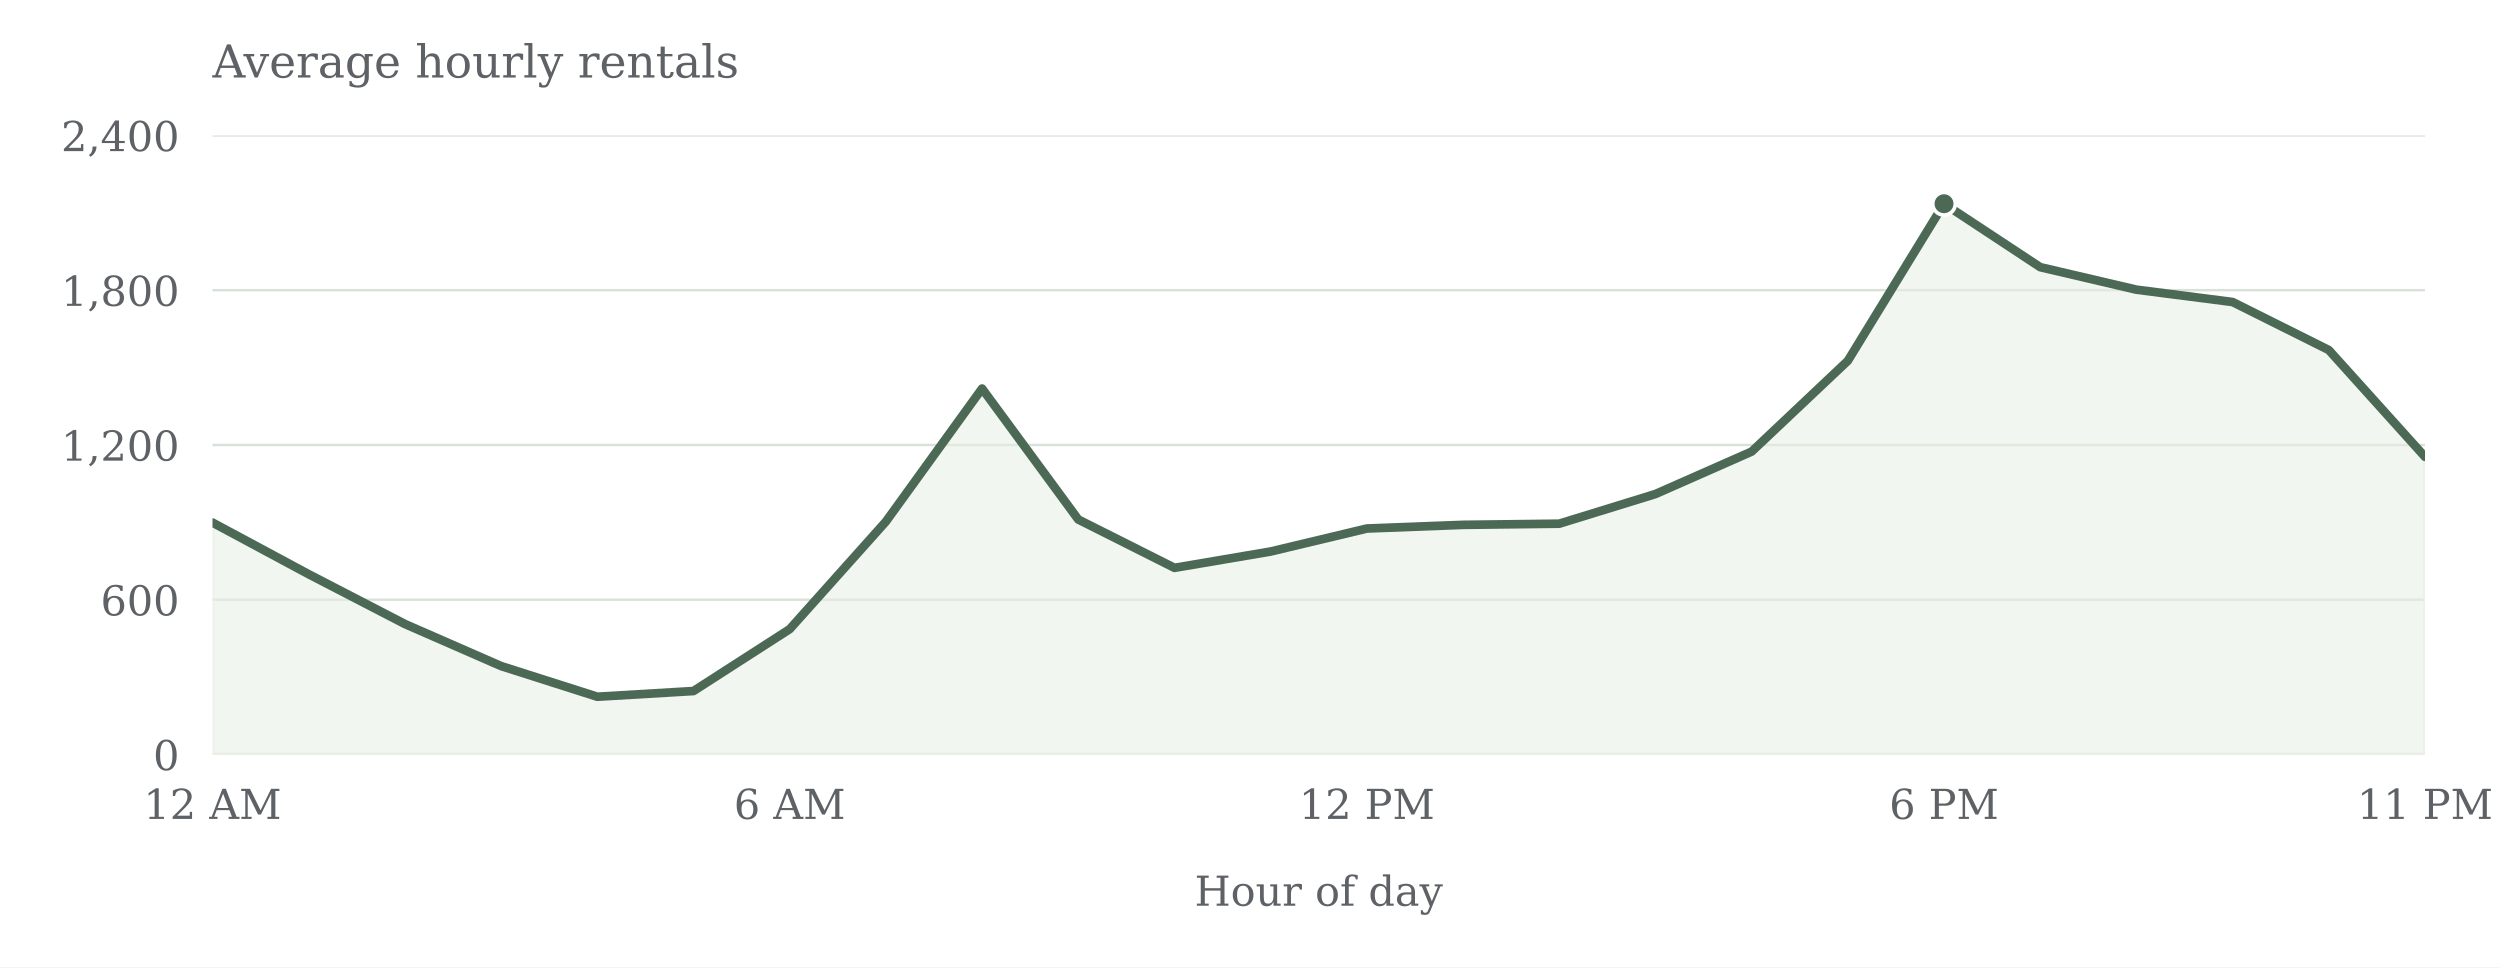
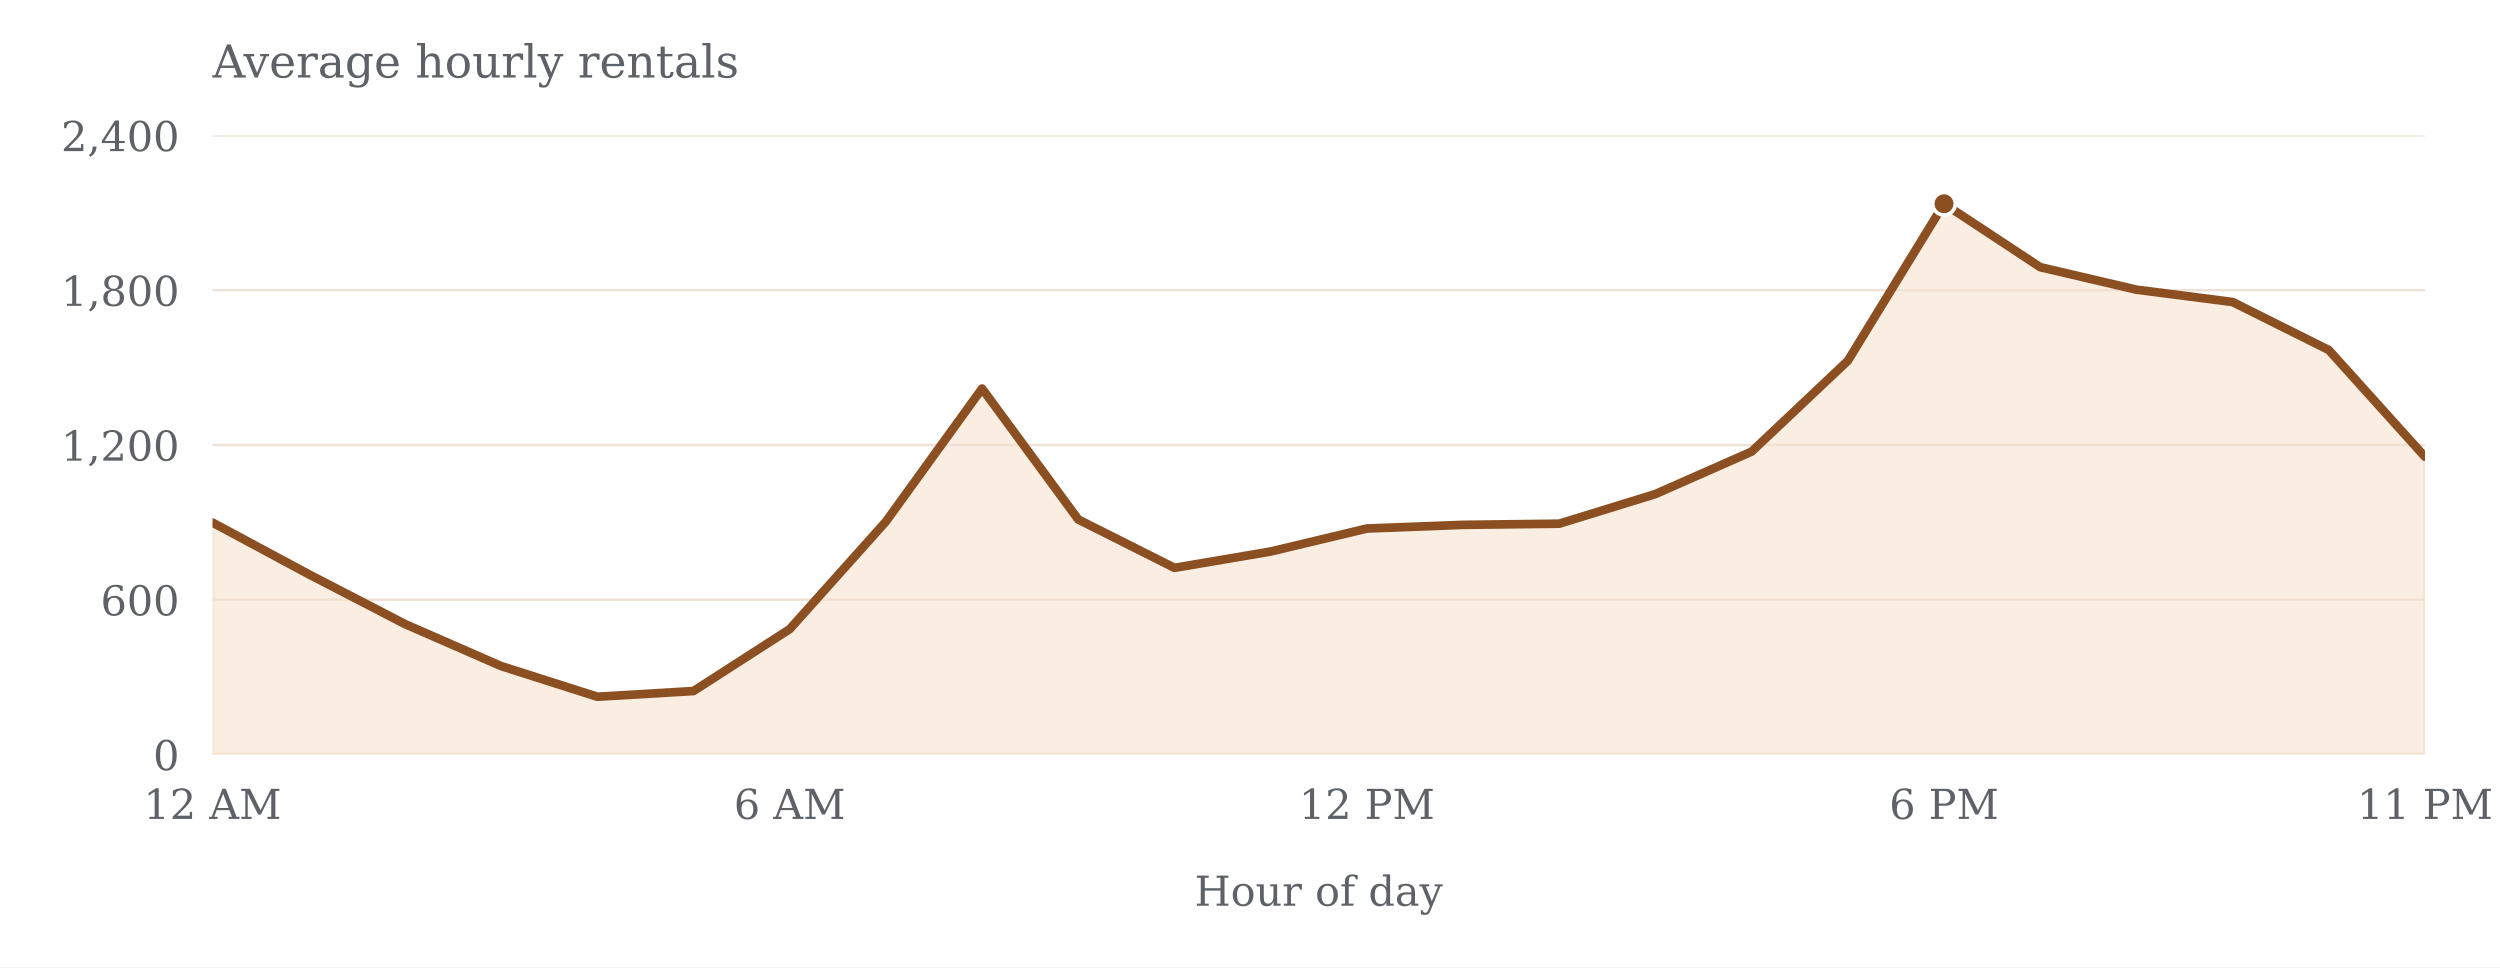
<svg xmlns="http://www.w3.org/2000/svg" xmlns:xlink="http://www.w3.org/1999/xlink" width="604.8pt" height="234pt" viewBox="0 0 604.8 234" version="1.1">
  <defs>
    <style type="text/css">*{stroke-linejoin: round; stroke-linecap: butt}</style>
  </defs>
  <g id="figure_1">
    <g id="patch_1">
      <path d="M 0 234  L 604.8 234  L 604.8 0  L 0 0  z " style="fill: #ffffff" />
    </g>
    <g id="axes_1">
      <g id="patch_2">
        <path d="M 51.408 182.52  L 586.656 182.52  L 586.656 32.76  L 51.408 32.76  z " style="fill: #ffffff" />
      </g>
      <g id="matplotlib.axis_1">
        <g id="xtick_1">
          <g id="line2d_1" />
          <g id="text_1">
            <text style="font-size: 10px; font-family: 'DejaVu Serif'; text-anchor: middle; fill: #5e6266" x="51.408" y="198.118" transform="rotate(-0 51.408 198.1177)">12 AM</text>
          </g>
        </g>
        <g id="xtick_2">
          <g id="line2d_2" />
          <g id="text_2">
            <text style="font-size: 10px; font-family: 'DejaVu Serif'; text-anchor: middle; fill: #5e6266" x="191.038" y="198.118" transform="rotate(-0 191.0379 198.1177)">6 AM</text>
          </g>
        </g>
        <g id="xtick_3">
          <g id="line2d_3" />
          <g id="text_3">
            <text style="font-size: 10px; font-family: 'DejaVu Serif'; text-anchor: middle; fill: #5e6266" x="330.668" y="198.118" transform="rotate(-0 330.6678 198.1177)">12 PM</text>
          </g>
        </g>
        <g id="xtick_4">
          <g id="line2d_4" />
          <g id="text_4">
            <text style="font-size: 10px; font-family: 'DejaVu Serif'; text-anchor: middle; fill: #5e6266" x="470.298" y="198.118" transform="rotate(-0 470.2977 198.1177)">6 PM</text>
          </g>
        </g>
        <g id="xtick_5">
          <g id="line2d_5" />
          <g id="text_5">
            <text style="font-size: 10px; font-family: 'DejaVu Serif'; text-anchor: middle; fill: #5e6266" x="586.656" y="198.118" transform="rotate(-0 586.656 198.1177)">11 PM</text>
          </g>
        </g>
        <g id="text_6">
          <text style="font-size: 10px; font-family: 'DejaVu Serif'; text-anchor: middle; fill: #5e6266" x="319.032" y="219.118" transform="rotate(-0 319.032 219.1184)">Hour of day</text>
        </g>
      </g>
      <g id="matplotlib.axis_2">
        <g id="ytick_1">
          <g id="line2d_6">
-             <path d="M 51.408 182.52  L 586.656 182.52  " clip-path="url(#pd521ee6e1f)" style="fill: none; stroke: #d9e2d8; stroke-width: 0.6; stroke-linecap: square" />
+             <path d="M 51.408 182.52  L 586.656 182.52  " clip-path="url(#pd521ee6e1f)" style="fill: none; stroke: #ede2d7; stroke-width: 0.6; stroke-linecap: square" />
          </g>
          <g id="line2d_7" />
          <g id="text_7">
            <text style="font-size: 10px; font-family: 'DejaVu Serif'; text-anchor: end; fill: #5e6266" x="43.408" y="186.319" transform="rotate(-0 43.408 186.3188)">0</text>
          </g>
        </g>
        <g id="ytick_2">
          <g id="line2d_8">
-             <path d="M 51.408 145.08  L 586.656 145.08  " clip-path="url(#pd521ee6e1f)" style="fill: none; stroke: #d9e2d8; stroke-width: 0.6; stroke-linecap: square" />
+             <path d="M 51.408 145.08  L 586.656 145.08  " clip-path="url(#pd521ee6e1f)" style="fill: none; stroke: #ede2d7; stroke-width: 0.6; stroke-linecap: square" />
          </g>
          <g id="line2d_9" />
          <g id="text_8">
            <text style="font-size: 10px; font-family: 'DejaVu Serif'; text-anchor: end; fill: #5e6266" x="43.408" y="148.879" transform="rotate(-0 43.408 148.8788)">600</text>
          </g>
        </g>
        <g id="ytick_3">
          <g id="line2d_10">
-             <path d="M 51.408 107.64  L 586.656 107.64  " clip-path="url(#pd521ee6e1f)" style="fill: none; stroke: #d9e2d8; stroke-width: 0.6; stroke-linecap: square" />
+             <path d="M 51.408 107.64  L 586.656 107.64  " clip-path="url(#pd521ee6e1f)" style="fill: none; stroke: #ede2d7; stroke-width: 0.6; stroke-linecap: square" />
          </g>
          <g id="line2d_11" />
          <g id="text_9">
            <text style="font-size: 10px; font-family: 'DejaVu Serif'; text-anchor: end; fill: #5e6266" x="43.408" y="111.439" transform="rotate(-0 43.408 111.4388)">1,200</text>
          </g>
        </g>
        <g id="ytick_4">
          <g id="line2d_12">
-             <path d="M 51.408 70.2  L 586.656 70.2  " clip-path="url(#pd521ee6e1f)" style="fill: none; stroke: #d9e2d8; stroke-width: 0.6; stroke-linecap: square" />
+             <path d="M 51.408 70.2  L 586.656 70.2  " clip-path="url(#pd521ee6e1f)" style="fill: none; stroke: #ede2d7; stroke-width: 0.6; stroke-linecap: square" />
          </g>
          <g id="line2d_13" />
          <g id="text_10">
            <text style="font-size: 10px; font-family: 'DejaVu Serif'; text-anchor: end; fill: #5e6266" x="43.408" y="73.999" transform="rotate(-0 43.408 73.99883)">1,800</text>
          </g>
        </g>
        <g id="ytick_5">
          <g id="line2d_14">
-             <path d="M 51.408 32.76  L 586.656 32.76  " clip-path="url(#pd521ee6e1f)" style="fill: none; stroke: #d9e2d8; stroke-width: 0.6; stroke-linecap: square" />
+             <path d="M 51.408 32.76  L 586.656 32.76  " clip-path="url(#pd521ee6e1f)" style="fill: none; stroke: #ede2d7; stroke-width: 0.6; stroke-linecap: square" />
          </g>
          <g id="line2d_15" />
          <g id="text_11">
            <text style="font-size: 10px; font-family: 'DejaVu Serif'; text-anchor: end; fill: #5e6266" x="43.408" y="36.559" transform="rotate(-0 43.408 36.55883)">2,400</text>
          </g>
        </g>
      </g>
      <g id="FillBetweenPolyCollection_1">
        <defs>
-           <path id="m45abd65108" d="M 51.408 -51.48  L 51.408 -107.582  L 74.68 -95.083  L 97.951 -83.039  L 121.223 -72.863  L 144.495 -65.446  L 167.766 -66.826  L 191.038 -81.796  L 214.31 -107.814  L 237.581 -140.001  L 260.853 -108.326  L 284.125 -96.626  L 307.396 -100.58  L 330.668 -106.14  L 353.939 -107.028  L 377.211 -107.308  L 400.483 -114.486  L 423.754 -124.748  L 447.026 -146.721  L 470.298 -184.713  L 493.569 -169.369  L 516.841 -163.92  L 540.113 -160.934  L 563.384 -149.315  L 586.656 -123.483  L 586.656 -51.48  L 586.656 -51.48  L 563.384 -51.48  L 540.113 -51.48  L 516.841 -51.48  L 493.569 -51.48  L 470.298 -51.48  L 447.026 -51.48  L 423.754 -51.48  L 400.483 -51.48  L 377.211 -51.48  L 353.939 -51.48  L 330.668 -51.48  L 307.396 -51.48  L 284.125 -51.48  L 260.853 -51.48  L 237.581 -51.48  L 214.31 -51.48  L 191.038 -51.48  L 167.766 -51.48  L 144.495 -51.48  L 121.223 -51.48  L 97.951 -51.48  L 74.68 -51.48  L 51.408 -51.48  z " style="stroke: #e7eee4; stroke-opacity: 0.55" />
+           <path id="m45abd65108" d="M 51.408 -51.48  L 51.408 -107.582  L 74.68 -95.083  L 97.951 -83.039  L 121.223 -72.863  L 144.495 -65.446  L 167.766 -66.826  L 191.038 -81.796  L 214.31 -107.814  L 237.581 -140.001  L 260.853 -108.326  L 284.125 -96.626  L 307.396 -100.58  L 330.668 -106.14  L 353.939 -107.028  L 377.211 -107.308  L 400.483 -114.486  L 423.754 -124.748  L 447.026 -146.721  L 470.298 -184.713  L 493.569 -169.369  L 516.841 -163.92  L 540.113 -160.934  L 563.384 -149.315  L 586.656 -123.483  L 586.656 -51.48  L 586.656 -51.48  L 563.384 -51.48  L 540.113 -51.48  L 516.841 -51.48  L 493.569 -51.48  L 470.298 -51.48  L 447.026 -51.48  L 423.754 -51.48  L 400.483 -51.48  L 377.211 -51.48  L 353.939 -51.48  L 330.668 -51.48  L 307.396 -51.48  L 284.125 -51.48  L 260.853 -51.48  L 237.581 -51.48  L 214.31 -51.48  L 191.038 -51.48  L 167.766 -51.48  L 144.495 -51.48  L 121.223 -51.48  L 97.951 -51.48  L 74.68 -51.48  L 51.408 -51.48  z " style="stroke: #f6dfca; stroke-opacity: 0.55" />
        </defs>
        <g clip-path="url(#pd521ee6e1f)">
-           <use xlink:href="#m45abd65108" x="0" y="234" style="fill: #e7eee4; fill-opacity: 0.55; stroke: #e7eee4; stroke-opacity: 0.55" />
+           <use xlink:href="#m45abd65108" x="0" y="234" style="fill: #f6dfca; fill-opacity: 0.55; stroke: #f6dfca; stroke-opacity: 0.55" />
        </g>
      </g>
      <g id="line2d_16">
-         <path d="M 51.408 126.418  L 74.68 138.917  L 97.951 150.961  L 121.223 161.137  L 144.495 168.554  L 167.766 167.174  L 191.038 152.204  L 214.31 126.186  L 237.581 93.999  L 260.853 125.674  L 284.125 137.374  L 307.396 133.42  L 330.668 127.86  L 353.939 126.972  L 377.211 126.692  L 400.483 119.514  L 423.754 109.252  L 447.026 87.279  L 470.298 49.287  L 493.569 64.631  L 516.841 70.08  L 540.113 73.066  L 563.384 84.685  L 586.656 110.517  " clip-path="url(#pd521ee6e1f)" style="fill: none; stroke: #4c6956; stroke-width: 2.1; stroke-linecap: round" />
+         <path d="M 51.408 126.418  L 74.68 138.917  L 97.951 150.961  L 121.223 161.137  L 144.495 168.554  L 167.766 167.174  L 191.038 152.204  L 214.31 126.186  L 237.581 93.999  L 260.853 125.674  L 284.125 137.374  L 307.396 133.42  L 330.668 127.86  L 353.939 126.972  L 377.211 126.692  L 400.483 119.514  L 423.754 109.252  L 447.026 87.279  L 470.298 49.287  L 493.569 64.631  L 516.841 70.08  L 540.113 73.066  L 563.384 84.685  L 586.656 110.517  " clip-path="url(#pd521ee6e1f)" style="fill: none; stroke: #8b4f22; stroke-width: 2.1; stroke-linecap: round" />
      </g>
      <g id="text_12">
        <text style="font-size: 11px; font-family: 'DejaVu Serif'; text-anchor: start; fill: #5e6266" x="51.408" y="18.76" transform="rotate(-0 51.408 18.76)">Average hourly rentals</text>
      </g>
      <g id="PathCollection_1">
        <defs>
          <path id="m3ab877bcb2" d="M 0 2.739  C 0.726 2.739 1.423 2.45 1.936 1.936  C 2.45 1.423 2.739 0.726 2.739 0  C 2.739 -0.726 2.45 -1.423 1.936 -1.936  C 1.423 -2.45 0.726 -2.739 0 -2.739  C -0.726 -2.739 -1.423 -2.45 -1.936 -1.936  C -2.45 -1.423 -2.739 -0.726 -2.739 0  C -2.739 0.726 -2.45 1.423 -1.936 1.936  C -1.423 2.45 -0.726 2.739 0 2.739  z " style="stroke: #ffffff; stroke-width: 0.9" />
        </defs>
        <g clip-path="url(#pd521ee6e1f)">
-           <use xlink:href="#m3ab877bcb2" x="470.298" y="49.287" style="fill: #4c6956; stroke: #ffffff; stroke-width: 0.9" />
+           <use xlink:href="#m3ab877bcb2" x="470.298" y="49.287" style="fill: #8b4f22; stroke: #ffffff; stroke-width: 0.9" />
        </g>
      </g>
    </g>
  </g>
  <defs>
    <clipPath id="pd521ee6e1f">
      <rect x="51.408" y="32.76" width="535.248" height="149.76" />
    </clipPath>
  </defs>
</svg>
